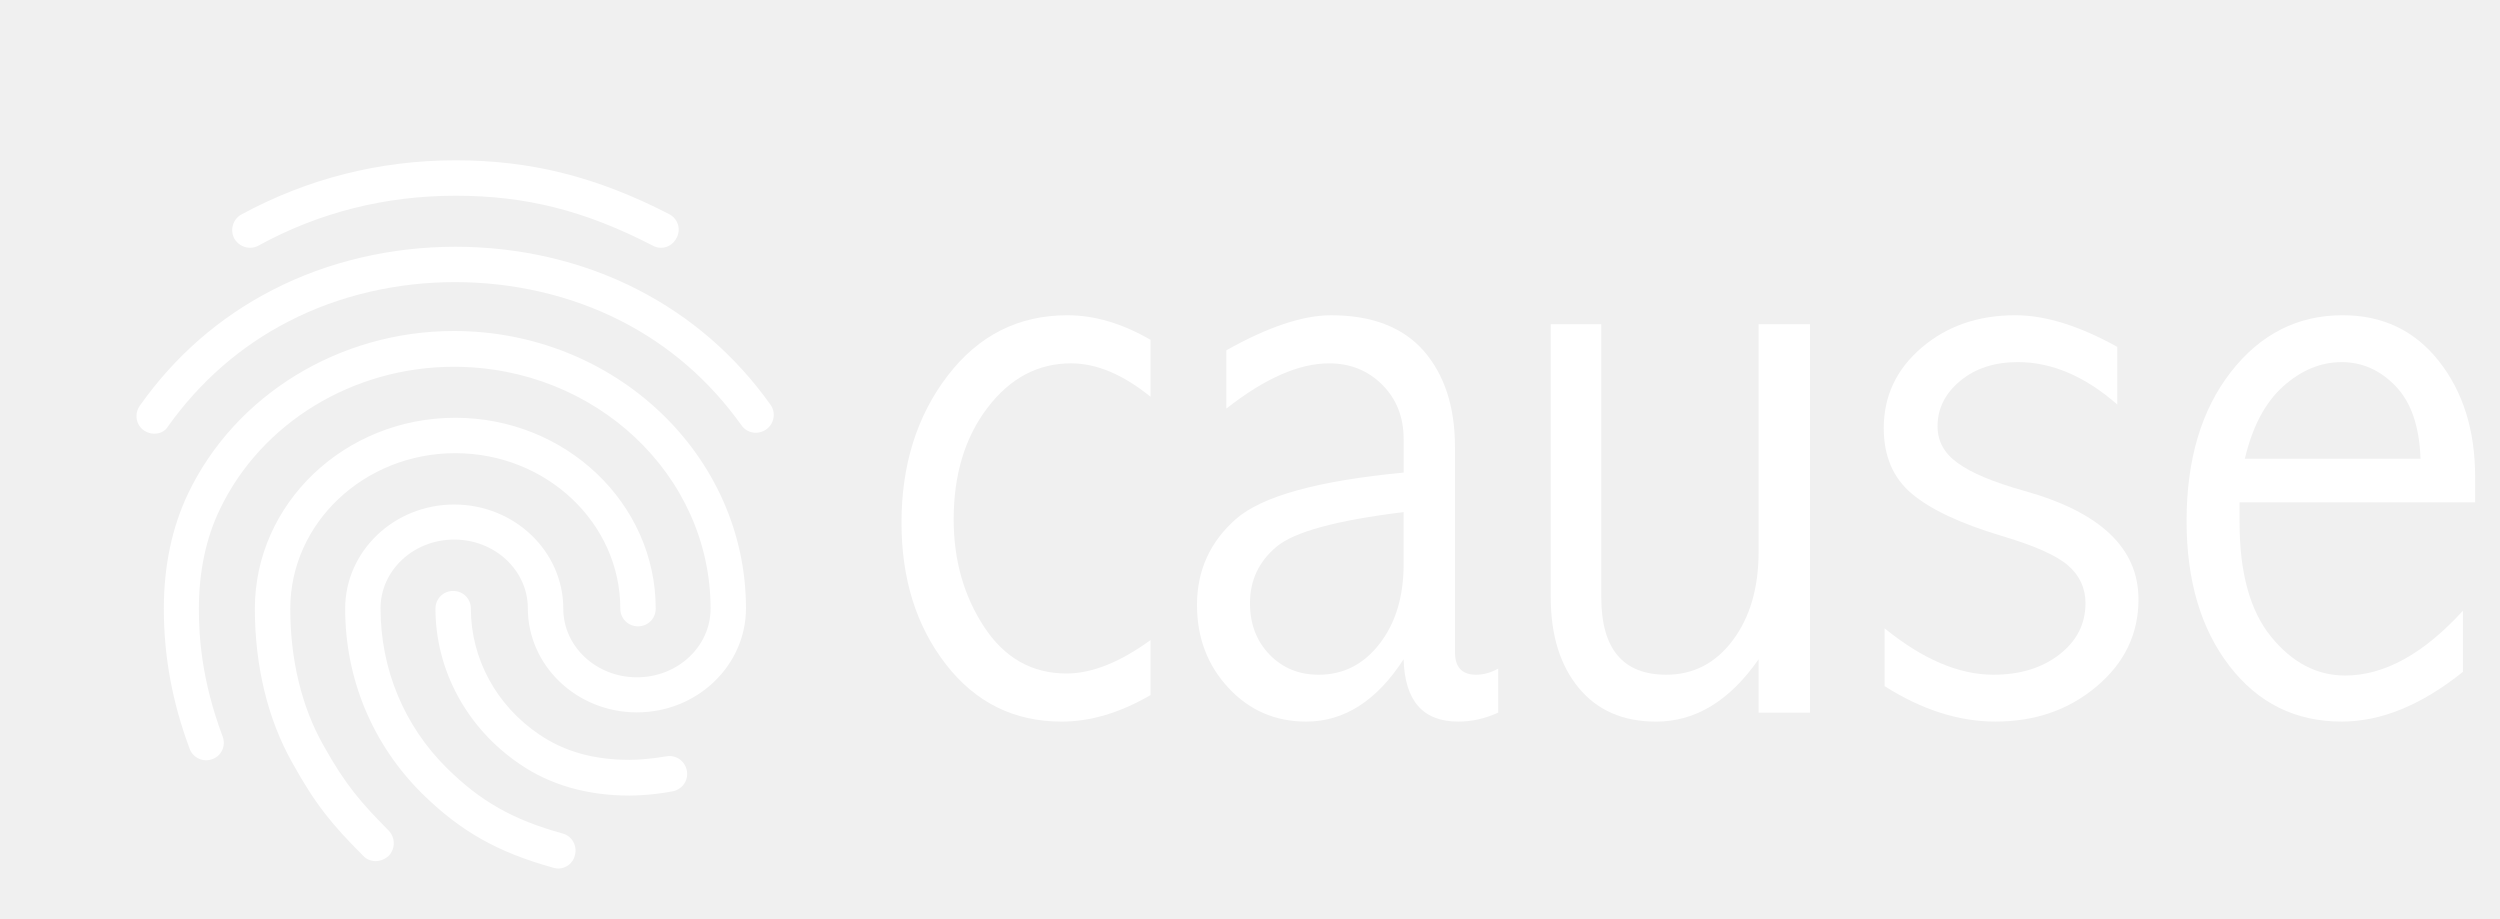
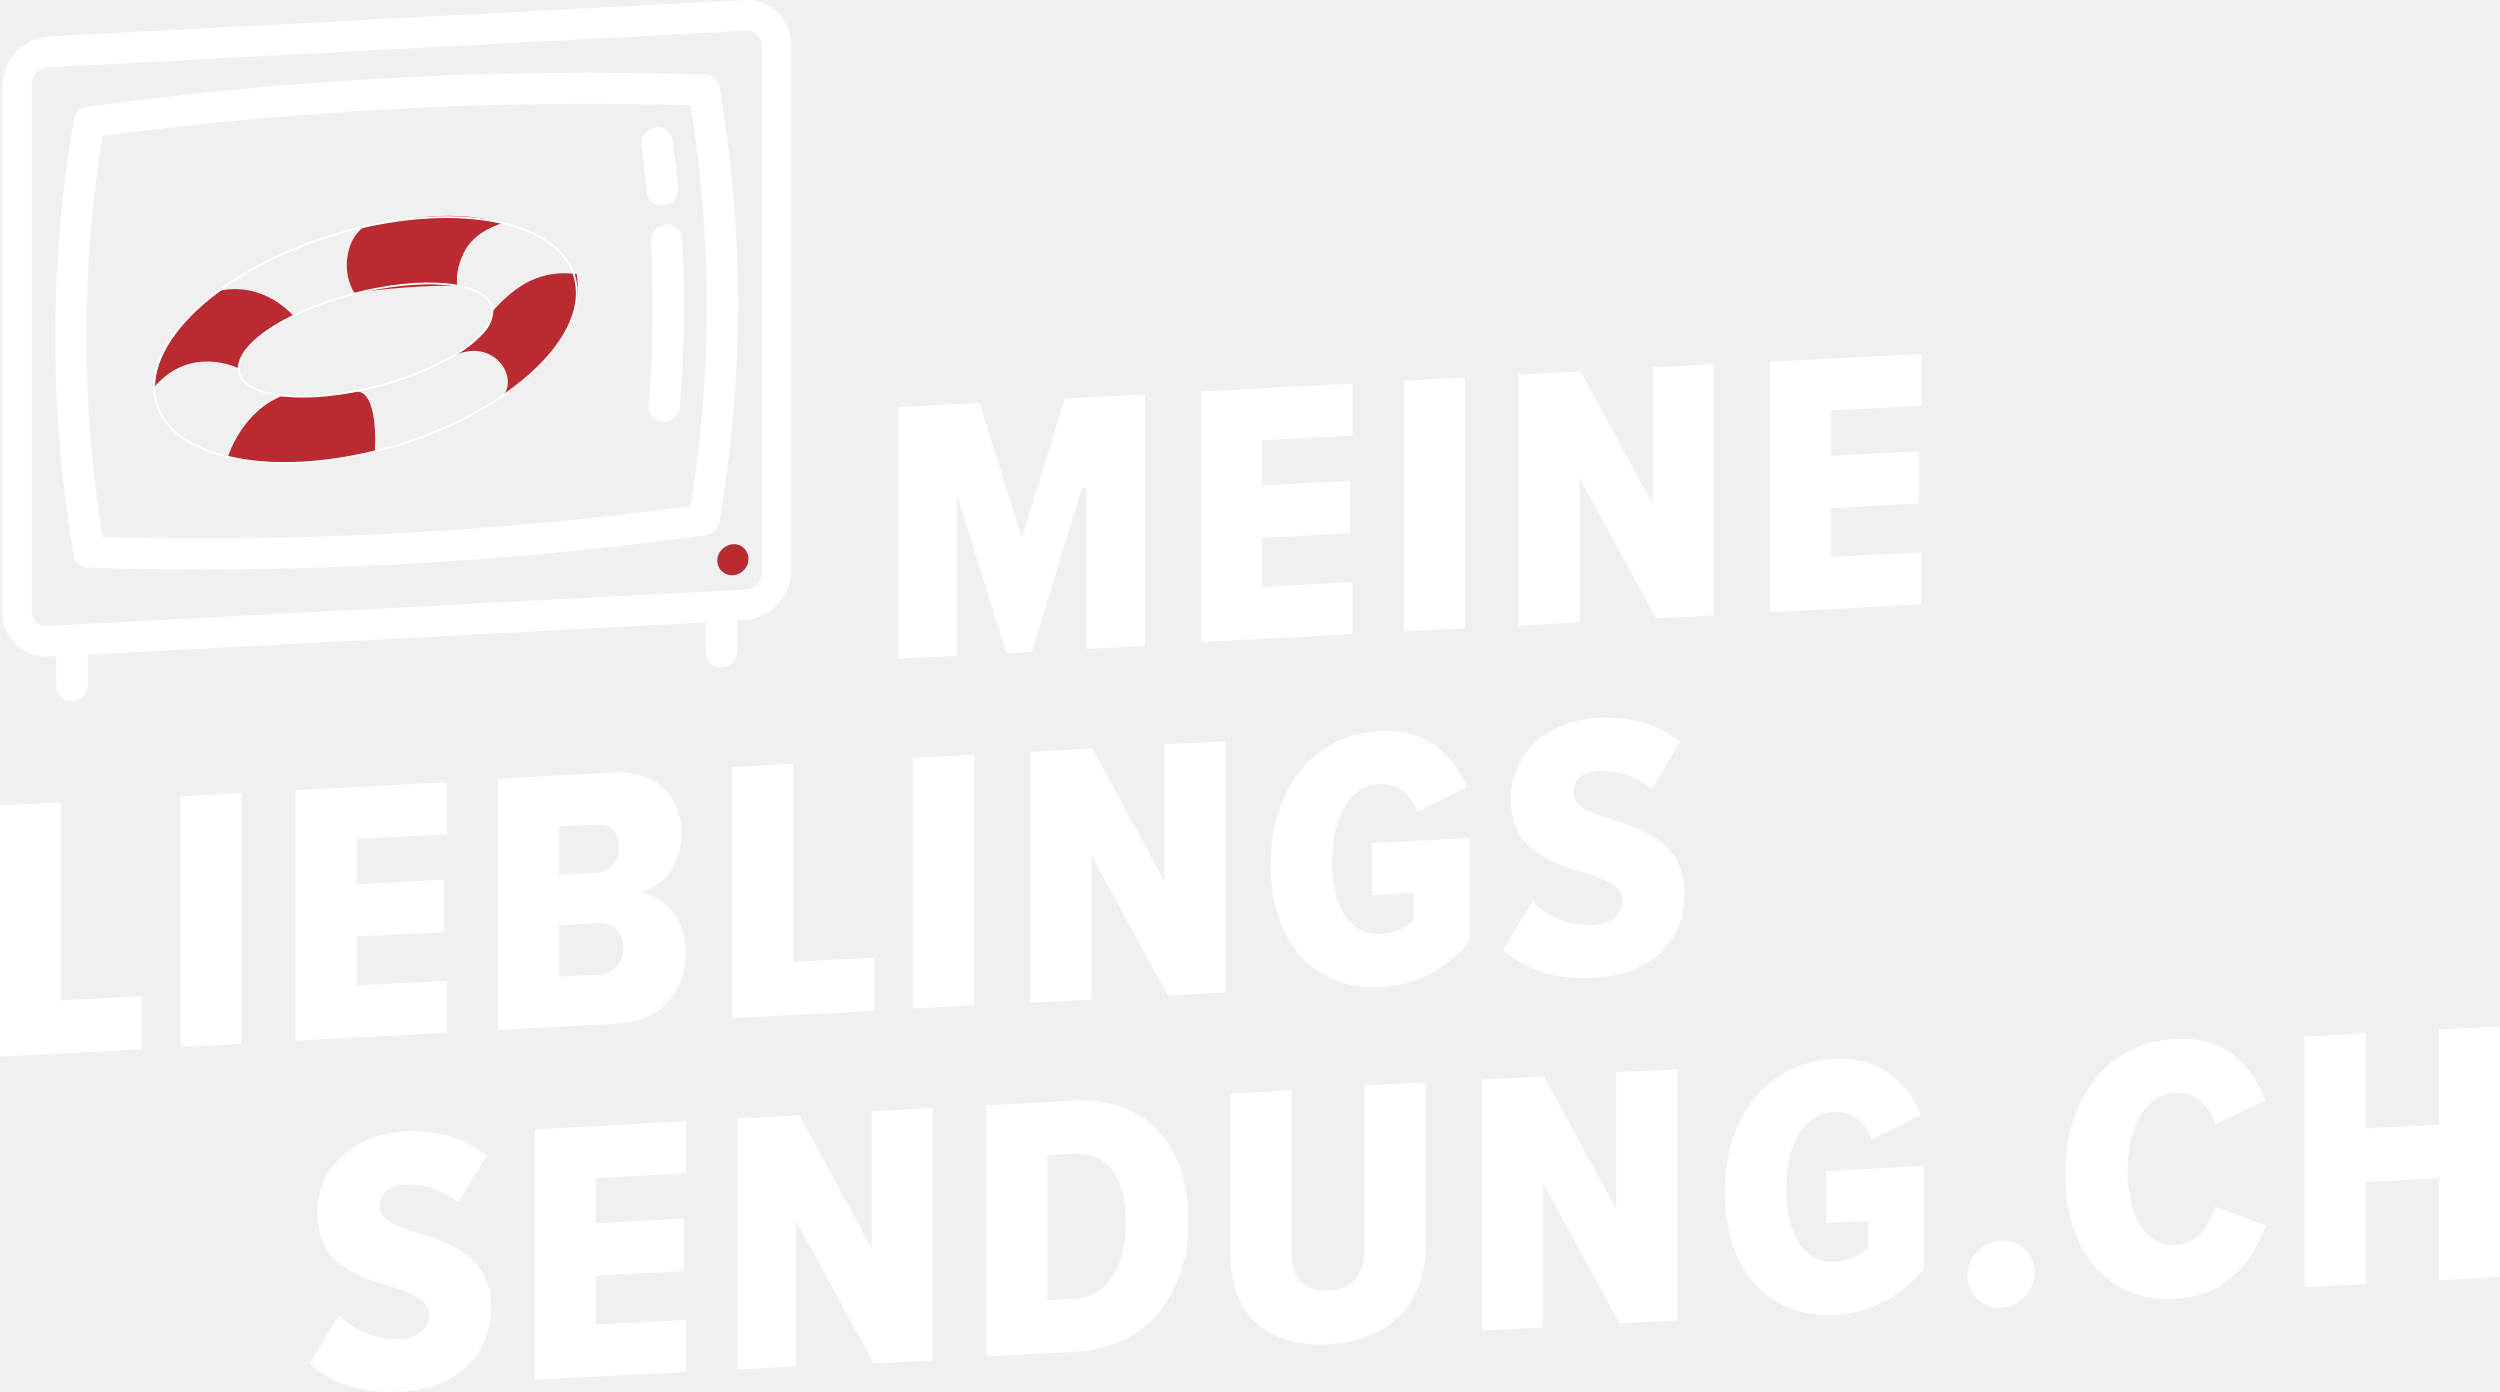
- <svg xmlns="http://www.w3.org/2000/svg" fill="#ffffff" width="221.634px" height="81.425px" viewBox="0 0 221.634 81.425">
-   <path d="M58.604,21.967c-0.252,0-0.503-0.061-0.724-0.188c-6.027-3.107-11.239-4.427-17.487-4.427 c-6.216,0-12.117,1.476-17.485,4.427c-0.753,0.407-1.695,0.127-2.135-0.629c-0.408-0.754-0.125-1.726,0.628-2.134 c5.839-3.171,12.243-4.804,18.992-4.804c6.689,0,12.526,1.475,18.931,4.771c0.785,0.407,1.067,1.351,0.659,2.104 C59.701,21.654,59.168,21.967,58.604,21.967z M13.679,38.449c-0.314,0-0.628-0.095-0.91-0.281c-0.722-0.504-0.878-1.475-0.377-2.197 c3.109-4.395,7.064-7.848,11.773-10.266c9.857-5.086,22.478-5.116,32.367-0.032c4.709,2.417,8.664,5.839,11.772,10.203 c0.503,0.69,0.344,1.694-0.38,2.198c-0.721,0.5-1.692,0.345-2.195-0.377c-2.826-3.957-6.404-7.063-10.644-9.229 c-9.008-4.615-20.53-4.615-29.508,0.03c-4.269,2.197-7.849,5.338-10.674,9.291C14.652,38.229,14.182,38.449,13.679,38.449z M33.3,76.341c-0.408,0-0.815-0.156-1.1-0.47c-2.731-2.733-4.206-4.49-6.309-8.289c-2.166-3.862-3.298-8.571-3.298-13.624 c0-9.324,7.975-16.921,17.77-16.921c9.795,0,17.769,7.597,17.769,16.921c0,0.877-0.692,1.569-1.569,1.569 c-0.88,0-1.57-0.692-1.57-1.569c0-7.597-6.561-13.782-14.629-13.782c-8.067,0-14.63,6.186-14.63,13.782 c0,4.519,1.006,8.694,2.92,12.085c2.01,3.611,3.391,5.15,5.809,7.597c0.596,0.629,0.596,1.601,0,2.231 C34.115,76.185,33.707,76.341,33.3,76.341z M55.808,70.531c-3.733,0-7.032-0.938-9.73-2.793c-4.678-3.17-7.473-8.316-7.473-13.779 c0-0.881,0.691-1.569,1.57-1.569c0.88,0,1.569,0.688,1.569,1.569c0,4.427,2.261,8.603,6.09,11.175 c2.229,1.508,4.835,2.229,7.974,2.229c0.755,0,2.012-0.093,3.266-0.312c0.849-0.156,1.664,0.407,1.821,1.287 c0.156,0.847-0.408,1.662-1.288,1.82C57.819,70.501,56.249,70.531,55.808,70.531z M49.499,77c-0.126,0-0.282-0.03-0.411-0.062 c-4.991-1.383-8.255-3.234-11.676-6.594C33.017,65.98,30.6,60.174,30.6,53.957c0-5.086,4.331-9.23,9.669-9.23 c5.336,0,9.668,4.145,9.668,9.23c0,3.359,2.921,6.089,6.529,6.089c3.608,0,6.53-2.729,6.53-6.089 c0-11.836-10.203-21.441-22.76-21.441c-8.915,0-17.078,4.96-20.751,12.65c-1.225,2.543-1.853,5.525-1.853,8.791 c0,2.445,0.221,6.31,2.104,11.33c0.312,0.818-0.096,1.729-0.91,2.012c-0.817,0.312-1.729-0.125-2.01-0.91 c-1.539-4.111-2.292-8.195-2.292-12.432c0-3.769,0.722-7.189,2.136-10.172c4.174-8.76,13.436-14.441,23.575-14.441 c14.283,0,25.899,11.02,25.899,24.583c0,5.083-4.332,9.228-9.67,9.228c-5.337,0-9.669-4.145-9.669-9.228 c0-3.36-2.919-6.092-6.528-6.092c-3.611,0-6.53,2.731-6.53,6.092c0,5.364,2.071,10.39,5.869,14.157 c2.983,2.949,5.841,4.583,10.265,5.807c0.849,0.221,1.321,1.098,1.101,1.916C50.817,76.529,50.158,77,49.499,77z" />
-   <path d="M101.998,61.624c-2.698,1.565-5.324,2.349-7.877,2.349c-4.216,0-7.636-1.692-10.262-5.076 c-2.626-3.385-3.938-7.57-3.938-12.557c0-5.131,1.367-9.479,4.101-13.044c2.734-3.564,6.269-5.348,10.605-5.348 c2.409,0,4.866,0.727,7.371,2.179v5.048c-2.433-1.975-4.782-2.963-7.046-2.963c-2.939,0-5.408,1.313-7.407,3.938 c-2,2.626-2.999,5.926-2.999,9.9c0,3.613,0.903,6.793,2.71,9.539s4.239,4.119,7.299,4.119c2.24,0,4.721-0.987,7.443-2.963V61.624z" />
-   <path d="M108.719,31.056c3.686-2.071,6.781-3.107,9.286-3.107c3.613,0,6.347,1.049,8.202,3.146 c1.854,2.123,2.782,4.969,2.782,8.537v18.196c0,1.326,0.626,1.989,1.879,1.989c0.65,0,1.301-0.181,1.951-0.542v3.902 c-1.156,0.529-2.337,0.795-3.541,0.795c-3.132,0-4.745-1.844-4.842-5.531c-1.181,1.832-2.493,3.211-3.938,4.14 c-1.445,0.928-3.012,1.392-4.697,1.392c-2.746,0-5.047-0.999-6.901-2.999c-1.855-1.999-2.782-4.444-2.782-7.335 c0-3.059,1.15-5.601,3.451-7.624c2.3-2.023,7.256-3.396,14.869-4.119v-2.963c0-1.951-0.632-3.56-1.897-4.823 c-1.264-1.266-2.836-1.897-4.715-1.897c-2.674,0-5.709,1.337-9.105,4.011V31.056z M124.437,45.4 c-5.935,0.725-9.688,1.745-11.262,3.062c-1.574,1.315-2.36,2.988-2.36,5.017c0,1.835,0.577,3.351,1.73,4.546 c1.153,1.195,2.606,1.793,4.36,1.793c2.186,0,3.988-0.917,5.406-2.753c1.417-1.835,2.126-4.189,2.126-7.063V45.4z" />
-   <path d="M155.908,28.743h4.553v34.435h-4.553v-4.733c-1.274,1.831-2.669,3.21-4.184,4.138 c-1.515,0.927-3.148,1.391-4.904,1.391c-2.934,0-5.223-0.999-6.869-2.999c-1.647-1.999-2.471-4.673-2.471-8.021V28.743h4.48v24.209 c0,2.289,0.48,4.005,1.441,5.149c0.961,1.144,2.402,1.716,4.325,1.716c2.402,0,4.366-1.018,5.892-3.054 c1.525-2.035,2.289-4.654,2.289-7.858V28.743z" />
-   <path d="M167.073,55.698c3.372,2.746,6.588,4.119,9.647,4.119c2.36,0,4.312-0.598,5.854-1.794 c1.541-1.196,2.312-2.713,2.312-4.55c0-1.329-0.512-2.441-1.535-3.335c-1.024-0.895-3.006-1.775-5.944-2.643 c-3.613-1.084-6.251-2.324-7.913-3.722c-1.662-1.396-2.493-3.336-2.493-5.817c0-2.842,1.12-5.221,3.36-7.137 c2.24-1.914,5.01-2.872,8.311-2.872c2.649,0,5.66,0.936,9.033,2.806v5.107c-2.867-2.505-5.806-3.758-8.816-3.758 c-2.072,0-3.775,0.556-5.113,1.668c-1.336,1.112-2.005,2.454-2.005,4.025c0,1.329,0.603,2.417,1.807,3.263 c1.181,0.871,3.144,1.691,5.89,2.463c6.744,1.879,10.117,5.083,10.117,9.611c0,3.059-1.234,5.631-3.703,7.714 c-2.47,2.083-5.463,3.125-8.979,3.125c-3.252,0-6.528-1.048-9.828-3.144V55.698z" />
-   <path d="M218.346,59.564c-3.667,2.939-7.249,4.408-10.747,4.408c-4.101,0-7.419-1.645-9.951-4.932 c-2.534-3.289-3.8-7.57-3.8-12.846c0-5.443,1.307-9.846,3.92-13.207c2.613-3.359,5.92-5.04,9.919-5.04 c3.541,0,6.384,1.354,8.527,4.065c2.144,2.709,3.216,6.137,3.216,10.279v2.24h-20.885v1.771c0,4.48,0.934,7.865,2.801,10.153 c1.866,2.289,4.053,3.433,6.558,3.433c3.469,0,6.949-1.915,10.442-5.745V59.564z M214.588,40.667 c-0.096-2.854-0.83-4.995-2.199-6.423c-1.37-1.427-2.969-2.141-4.794-2.141c-1.851,0-3.575,0.714-5.173,2.141 c-1.6,1.428-2.734,3.568-3.407,6.423H214.588z" />
+ <svg xmlns="http://www.w3.org/2000/svg" id="Ebene_1" data-name="Ebene 1" viewBox="0 0 1024 570.1">
+   <defs>
+     <style>.cls-1{fill:#fff;}.cls-2{fill:#ba2a31;}.cls-3{fill:none;stroke:#fff;stroke-linecap:round;stroke-linejoin:round;stroke-width:0.74px;}</style>
+   </defs>
+   <path class="cls-1" d="M324,18.2V234.07A20.2,20.2,0,0,1,305,254l-3,.16v12.23a6.92,6.92,0,0,1-4.42,6.56,6.18,6.18,0,0,1-8.58-5.7V255L36,268.18v12.28a6.9,6.9,0,0,1-7.95,6.75A6.18,6.18,0,0,1,23,281.05v-12.3l-3,.16A17.81,17.81,0,0,1,1,251V35.09A20.42,20.42,0,0,1,20.17,15L304.83.09A18,18,0,0,1,324,18.2ZM312,234.74v-216a6.06,6.06,0,0,0-6.45-6.11l-286.08,15A6.89,6.89,0,0,0,13,34.31V250.36a6.06,6.06,0,0,0,6.47,6.1l286.08-14.95A6.87,6.87,0,0,0,312,234.74Z" transform="translate(0 -0.06)" />
+   <path class="cls-2" d="M303.76,223.82a6.17,6.17,0,0,1,2.46,7.31,6.88,6.88,0,0,1-6.34,4.55,6,6,0,0,1-5.79-4.2C292.37,225.94,298.85,220.86,303.76,223.82Z" transform="translate(0 -0.06)" />
+   <path class="cls-1" d="M294.66,35.52a525.46,525.46,0,0,1,0,178.24,6.84,6.84,0,0,1-5.76,5.58c-42,5.71-84.22,9.68-126.48,11.89S77.91,233.89,36,232.56a6,6,0,0,1-5.76-5,525.46,525.46,0,0,1,0-178.24A6.83,6.83,0,0,1,36,43.78a1522.52,1522.52,0,0,1,253-13.21A5.93,5.93,0,0,1,294.66,35.52ZM282.88,207.36a512.78,512.78,0,0,0,0-164.2A1510.39,1510.39,0,0,0,42,55.75,512.78,512.78,0,0,0,42,220,1511.68,1511.68,0,0,0,282.88,207.36Z" transform="translate(0 -0.06)" />
+   <path class="cls-1" d="M279.35,97.57a507,507,0,0,1-.92,69.15,6.81,6.81,0,0,1-6.36,6.18h-.54a6,6,0,0,1-5.84-6.57A494.12,494.12,0,0,0,266.58,99a6.8,6.8,0,0,1,6-7A6,6,0,0,1,279.35,97.57Z" transform="translate(0 -0.06)" />
+   <path class="cls-1" d="M277.77,77A6.78,6.78,0,0,1,272,84.23c-.22,0-.42,0-.63.06a6,6,0,0,1-6.35-5.44c-.62-6.33-1.37-12.74-2.25-19.07a6.79,6.79,0,0,1,5.48-7.46,6,6,0,0,1,7.19,5.07C276.36,63.88,277.14,70.47,277.77,77Z" transform="translate(0 -0.06)" />
+   <path class="cls-2" d="M187.4,117.12s-1.56-5.45,2.85-14.11S205.9,91.44,205.9,91.44c-15.57-4.58-33.33-3.7-56.64,1.49,0,0-5.52,2.95-6.92,12.09a22.21,22.21,0,0,0,2.94,15.28C154.47,118.19,179,116.74,187.4,117.12Z" transform="translate(0 -0.06)" />
+   <path class="cls-2" d="M236.26,112.39a32.3,32.3,0,0,0-17.2,1.92c-9.69,3.71-17.42,13.46-17.42,13.46,0,6.84-3.67,10-17.47,18.92,15.92-9.31,28.29,5.81,22.31,15.1C227.4,146.21,238.81,132.05,236.26,112.39Z" transform="translate(0 -0.06)" />
+   <path class="cls-2" d="M116.05,162.05c-16.9,6.32-22.6,24.89-22.6,24.89,15.57,4.58,36.75,3.22,60.05-2,0,0,2-25.8-8.35-24.48C138.51,162.29,121.32,162.57,116.05,162.05Z" transform="translate(0 -0.06)" />
+   <path class="cls-2" d="M97.77,150.92c0-6.85,8.85-14.86,22.36-21.5,0,0-11.87-14.29-30.43-10.21-17.52,13.11-25.87,26.51-26.55,39.42,15-17.64,34.62-7.71,34.62-7.71Z" transform="translate(0 -0.06)" />
+   <path class="cls-3" d="M201.64,127.77c0,11.1-23.25,25.27-51.94,31.67S97.77,162,97.77,150.92,121,125.64,149.7,119.25,201.64,116.67,201.64,127.77Z" transform="translate(0 -0.06)" />
+   <path class="cls-3" d="M236.26,120.06c0,25.68-38.75,55.14-86.56,65.79s-86.55-1.54-86.55-27.23,38.75-55.14,86.55-65.79S236.26,94.37,236.26,120.06Z" transform="translate(0 -0.06)" />
+   <path class="cls-1" d="M443.17,200l-20.53,67-10.42.56L392,202.75v65.87l-24,1.28V166.83l33.15-1.73,17.43,55.22,17.58-57L469,161.55V264.6l-24,1.27V200Z" transform="translate(0 -0.06)" />
+   <path class="cls-1" d="M492,160.42l62-3.24v21.29l-37,1.93v18.53l36-1.88v21.41l-36,1.88v20.07l37-1.93v21.28L492,263Z" transform="translate(0 -0.06)" />
+   <path class="cls-1" d="M575,156.05l25-1.31V257.39l-25,1.3Z" transform="translate(0 -0.06)" />
+   <path class="cls-1" d="M647,195.83V255l-25,1.31V153.55l25.42-1.33L677,206.75V150.56l25-1.31V252.12l-23.63,1.24Z" transform="translate(0 -0.06)" />
+   <path class="cls-1" d="M725,148.22,787,145v21.28l-37,1.93v18.53l36-1.88v21.42l-36,1.88v20.06l37-1.93v21.29l-62,3.23Z" transform="translate(0 -0.06)" />
+   <path class="cls-1" d="M.13,330,25,328.69v81.15l33-1.74v21.75l-58,3V330Z" transform="translate(0 -0.06)" />
+   <path class="cls-1" d="M74,326.17l25-1.31V427.53l-25,1.31Z" transform="translate(0 -0.06)" />
+   <path class="cls-1" d="M121,323.72l62-3.23v21.28l-37,1.93v18.53l36-1.88v21.42l-36,1.87v20.07l37-1.93v21.29l-62,3.23Z" transform="translate(0 -0.06)" />
+   <path class="cls-1" d="M204,319l47-2.46c19.49-1,28.15,11.49,28.15,24.76,0,12.81-7.26,21.67-17,24.49,10.68,1.14,18.72,11.37,18.72,24.17,0,15.11-8.82,28.38-28.31,29.39L204,421.89V319Zm40.77,38.52c5.72-.29,8.82-4.62,8.82-10.33s-3.1-9.72-8.82-9.42L229,338.6v19.74Zm.77,41.77c6.18-.33,9.75-4.68,9.75-11.16,0-5.71-3.57-10.3-9.75-10L229,379v21.14Z" transform="translate(0 -0.06)" />
+   <path class="cls-1" d="M300,314.22l25-1.3v81.13l33-1.72v21.75l-58,3Z" transform="translate(0 -0.06)" />
+   <path class="cls-1" d="M374,310.49l25-1.31V411.83l-25,1.3Z" transform="translate(0 -0.06)" />
+   <path class="cls-1" d="M447,350.27v59.2l-25,1.31V308l25.42-1.33L477,361.19V305l25-1.31V406.56l-23.63,1.24Z" transform="translate(0 -0.06)" />
+   <path class="cls-1" d="M565.29,299.5c18.73-1,30.16,9.81,35.49,22.9l-20.1,10.17c-2.59-6.55-7.77-11.75-15.38-11.35-11.43.59-19.65,11.51-19.65,31.71s8.22,30.24,19.65,29.65c5.93-.31,10.81-2.54,13.7-5.57V365.83l-17,.89v-21.3l40-2.09v42.2c-9.14,10.81-20.87,18-36.7,18.79-27,1.4-44.79-18.47-44.79-50.07S538.33,300.91,565.29,299.5Z" transform="translate(0 -0.06)" />
+   <path class="cls-1" d="M627.65,369.31A33,33,0,0,0,652.71,379c7.43-.39,11.91-4.48,11.91-9.57,0-6.18-6-8.79-14.69-11.57-13.3-4.09-31.09-8.87-31.09-30.62,0-16.51,12.84-32,36.19-33.21,13-.68,24.6,2.88,33.11,10l-11.6,19.12a31.07,31.07,0,0,0-21.82-7.35c-7,.36-10.36,4.09-10.36,8.72,0,5.56,5.87,8,14.69,10.8,13.3,4.09,30.94,9.65,30.94,30.48,0,19.59-13.61,33.57-37,34.79-16.7.87-28.61-3.6-37.28-11.48Z" transform="translate(0 -0.06)" />
+   <path class="cls-1" d="M138.81,538.82a32.9,32.9,0,0,0,25.05,9.65c7.43-.39,11.91-4.48,11.91-9.57,0-6.17-6-8.78-14.69-11.57-13.3-4.08-31.1-8.86-31.1-30.62,0-16.5,12.85-32,36.2-33.21,13-.67,24.6,2.88,33.11,10l-11.6,19.11a31.09,31.09,0,0,0-21.82-7.35c-7,.37-10.36,4.1-10.36,8.72,0,5.56,5.87,8,14.69,10.8,13.3,4.09,30.94,9.65,30.94,30.48,0,19.6-13.61,33.57-37,34.79-16.7.87-28.62-3.6-37.28-11.48Z" transform="translate(0 -0.06)" />
+   <path class="cls-1" d="M219,462.61l62-3.23v21.28l-37,1.93v18.53l36-1.88v21.42l-36,1.88V542.6l37-1.93V562l-62,3.23V462.61Z" transform="translate(0 -0.06)" />
+   <path class="cls-1" d="M326,500v59.74L302,561V458.24l25.42-1.33L357,511.44V455.25l25-1.31V557.3l-24.07,1.26Z" transform="translate(0 -0.06)" />
+   <path class="cls-1" d="M404,452.76l36.2-1.89c29.39-1.54,46.56,18.55,46.56,49.09s-17,52.26-46.56,53.8L404,555.65ZM440.14,532c13.3-.7,21-12.82,21-30.72,0-19-7.27-29.4-21-28.68l-11.14.58v59.4Z" transform="translate(0 -0.06)" />
+   <path class="cls-1" d="M503.4,448l25.6-1.31v66.49c0,10.33,5,16.09,15.08,15.57C554,528.24,559,522,559,511.63v-67l25-1.3v66.79c0,24.38-15.32,39.22-39.92,40.51S504,538.71,504,514.33V448Z" transform="translate(0 -0.06)" />
+   <path class="cls-1" d="M632,484.57v59.19l-25,1.31V442.28L632.42,441,662,495.48V439.29L687,438V540.85l-23.64,1.23Z" transform="translate(0 -0.06)" />
+   <path class="cls-1" d="M751.28,433.77c18.74-1,30.17,9.82,35.5,22.91l-20.1,10.17c-2.6-6.55-7.77-11.75-15.4-11.35-11.42.59-19.64,11.51-19.64,31.72s8.22,30.25,19.64,29.66c6-.32,10.82-2.54,13.72-5.58V500.12L748,501v-21.3l40-2.09v42.21c-9.14,10.81-20.87,18-36.72,18.79-27,1.41-44.78-18.48-44.78-50.08C706.5,456.78,724.32,435.18,751.28,433.77Z" transform="translate(0 -0.06)" />
+   <path class="cls-1" d="M819.7,508.18a13.13,13.13,0,0,1,13.77,13,14.82,14.82,0,0,1-13.77,14.46,13.08,13.08,0,0,1-13.92-13A14.93,14.93,0,0,1,819.7,508.18Z" transform="translate(0 -0.06)" />
+   <path class="cls-1" d="M845.92,481.2c0-31.47,17.48-54.14,45-55.58,22.28-1.16,32,12.68,37,25.07l-20.58,9.87c-2.64-7.88-8.2-13.3-16.4-12.88-12.21.64-19.49,14.13-19.49,32.18s7.28,30.78,19.49,30.14c8.36-.43,14.09-7.21,16.4-15.66l20.72,7.71c-4.79,12.9-14.69,28.84-37.12,30C863.4,533.51,845.92,512.51,845.92,481.2Z" transform="translate(0 -0.06)" />
+   <path class="cls-1" d="M999,482.61l-30,1.57V526l-25,1.3V424.68l25-1.31v38.91l30-1.57V421.79l25-1.3V523.15l-25,1.31Z" transform="translate(0 -0.06)" />
</svg>
